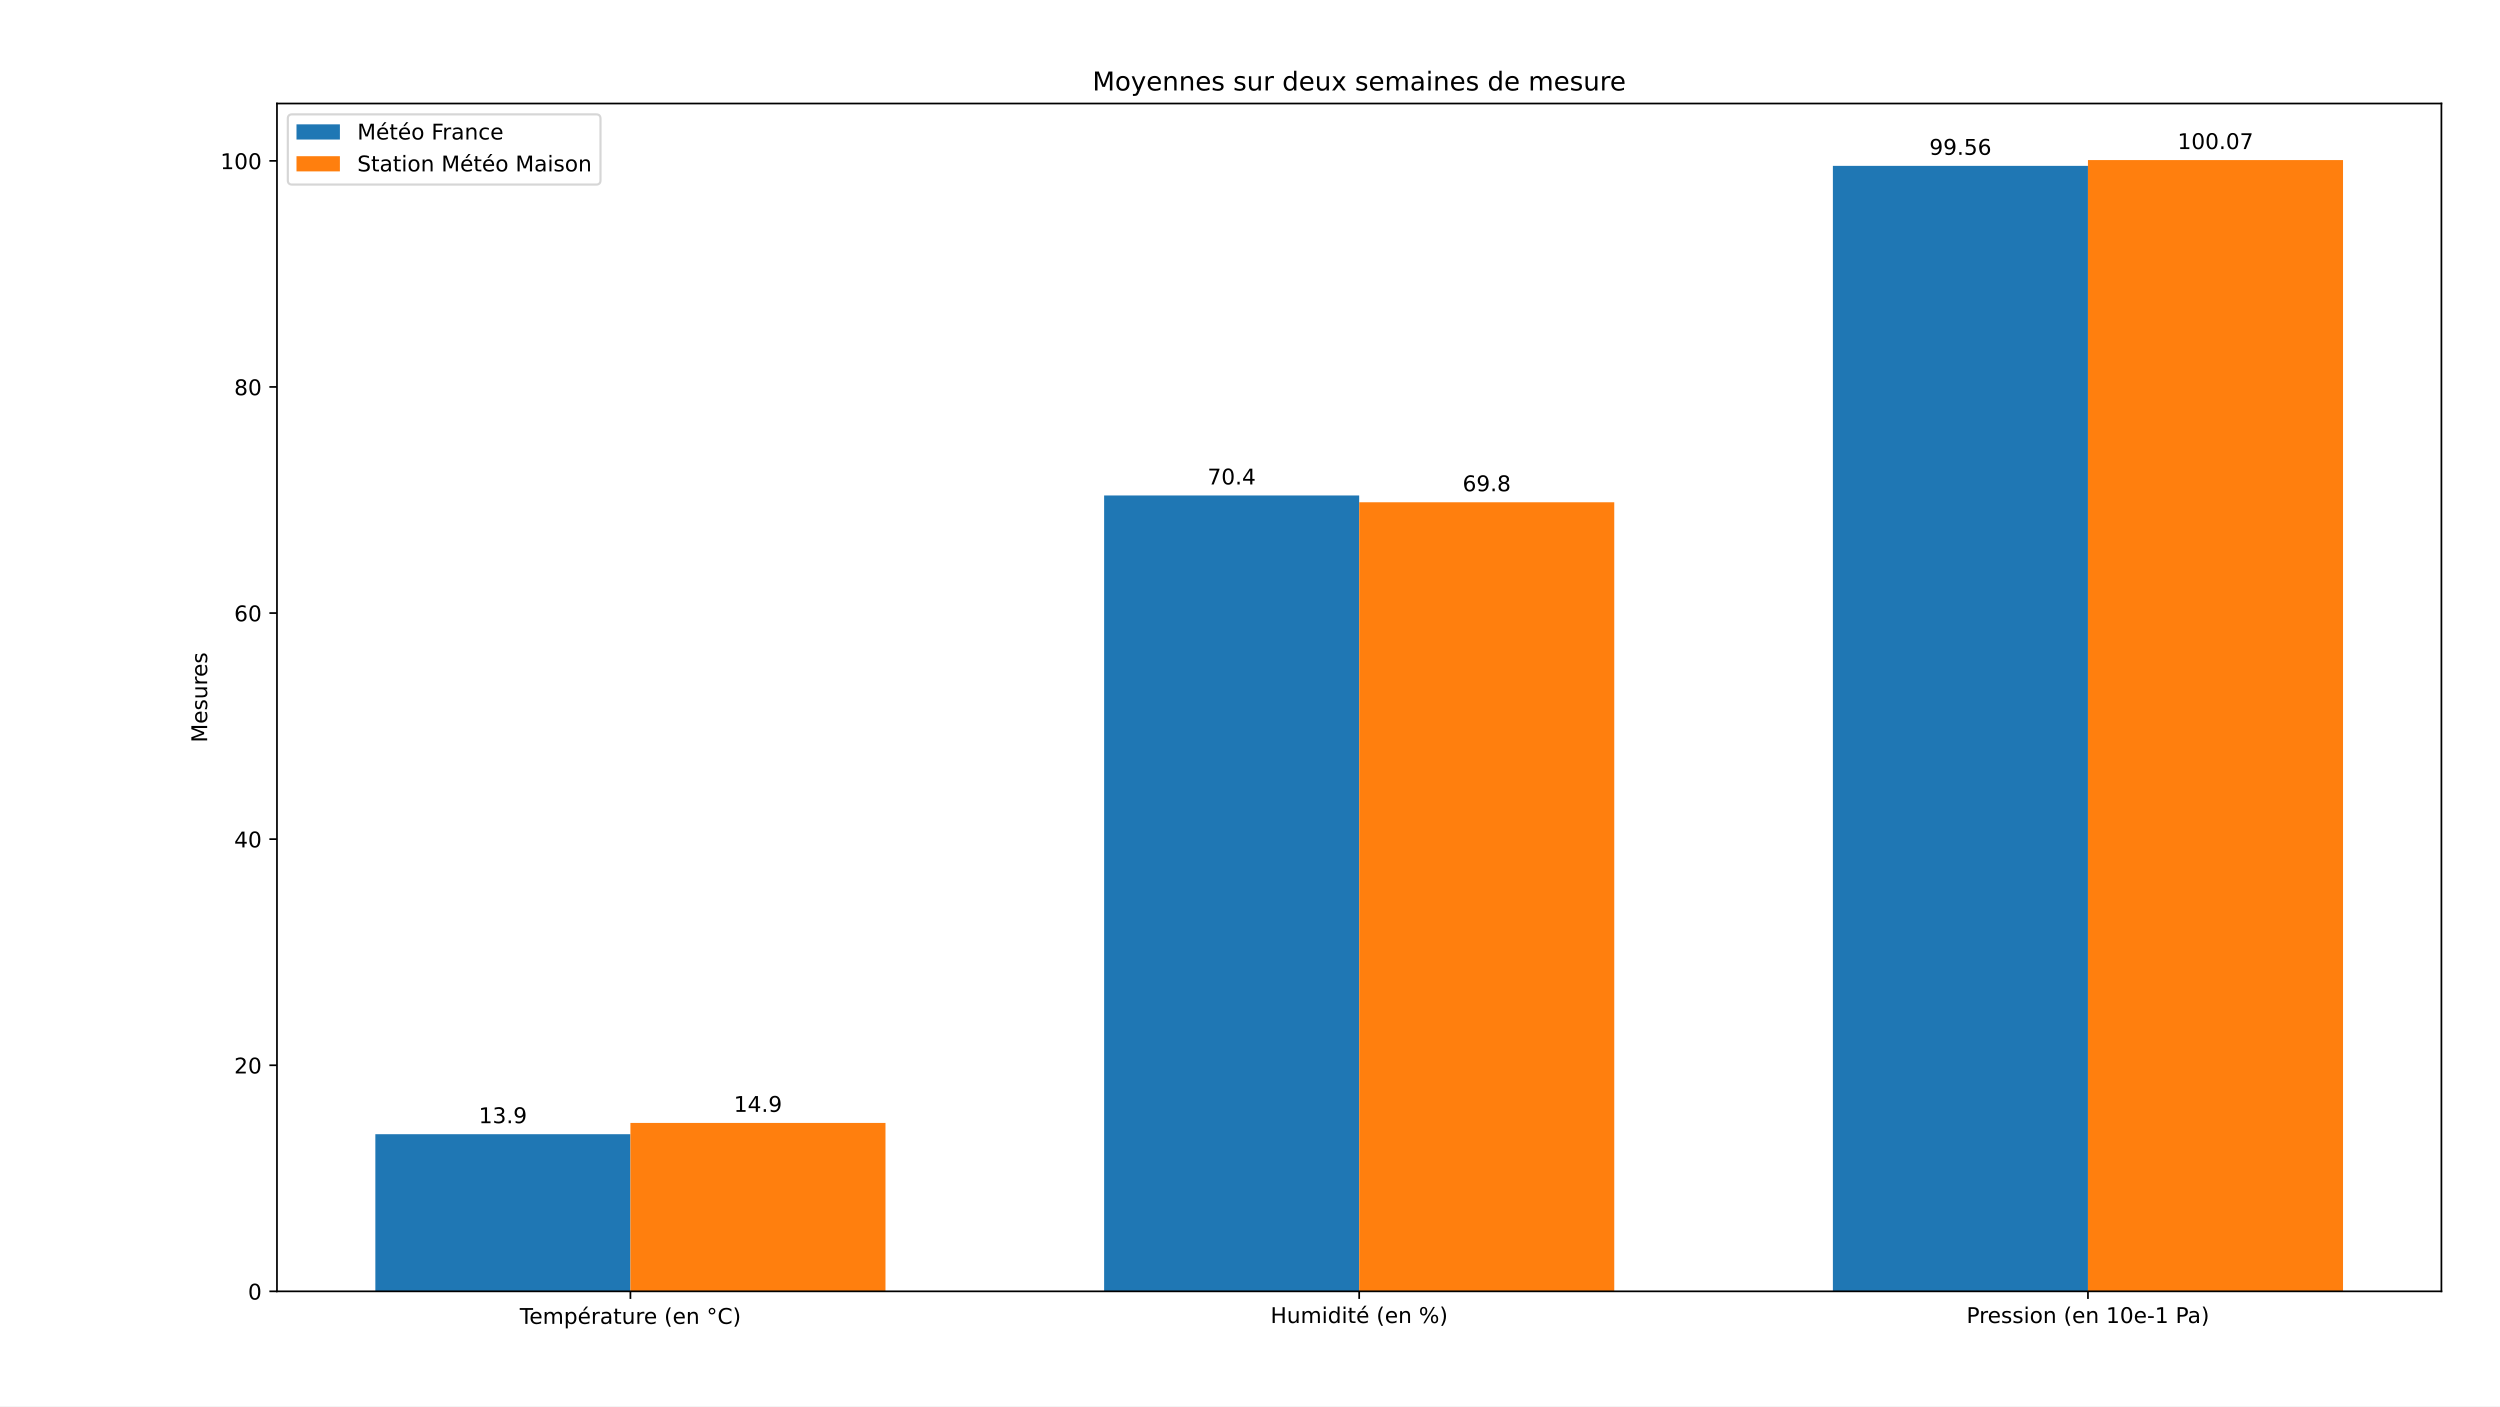
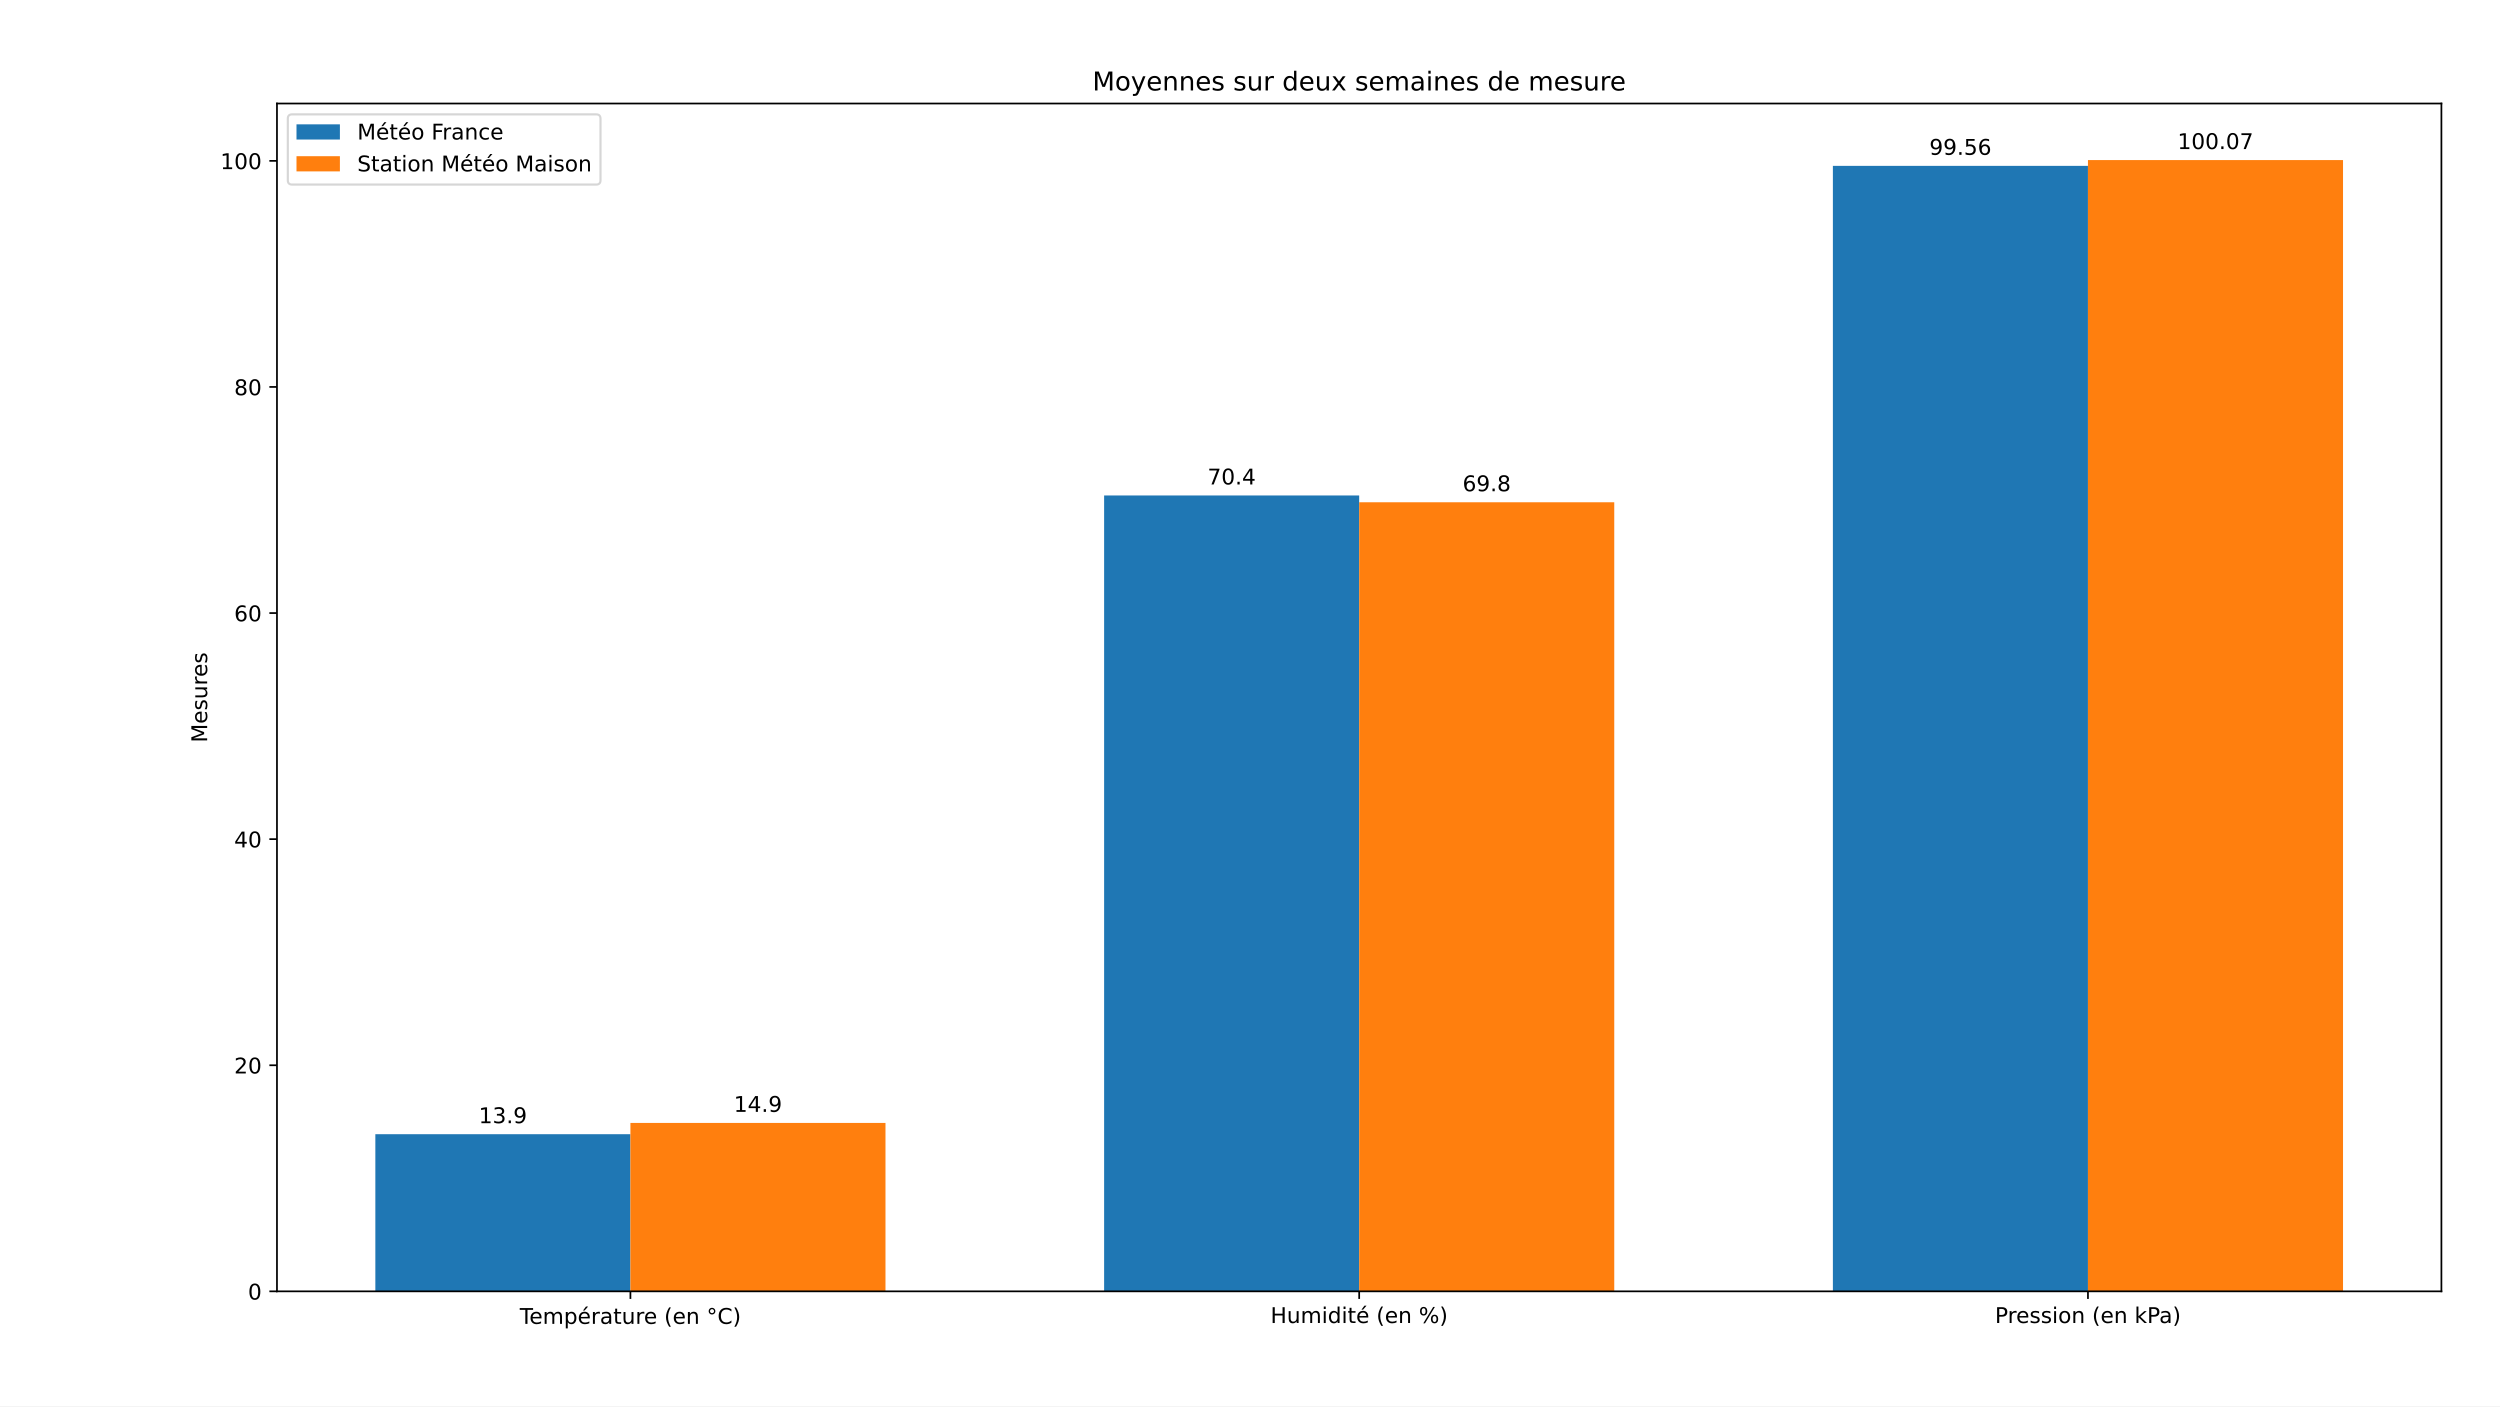
<svg xmlns="http://www.w3.org/2000/svg" xmlns:xlink="http://www.w3.org/1999/xlink" width="1152pt" height="648pt" viewBox="0 0 1152 648" version="1.1">
  <defs>
    <style type="text/css">*{stroke-linejoin: round; stroke-linecap: butt}</style>
  </defs>
  <g id="figure_1">
    <g id="patch_1">
      <path d="M 0 648  L 1152 648  L 1152 0  L 0 0  z " style="fill: #ffffff" />
    </g>
    <g id="axes_1">
      <g id="patch_2">
        <path d="M 127.625 595.05  L 1125 595.05  L 1125 47.7  L 127.625 47.7  z " style="fill: #ffffff" />
      </g>
      <g id="patch_3">
-         <path d="M 172.96 595.05  L 290.496 595.05  L 290.496 522.642  L 172.96 522.642  z " clip-path="url(#pb7428274e9)" style="fill: #1f77b4" />
+         <path d="M 172.96 595.05  L 290.496 595.05  L 290.496 522.642  L 172.96 522.642  z " clip-path="url(#p41ad2ce7d1)" style="fill: #1f77b4" />
      </g>
      <g id="patch_4">
-         <path d="M 508.777 595.05  L 626.312 595.05  L 626.312 228.322  L 508.777 228.322  z " clip-path="url(#pb7428274e9)" style="fill: #1f77b4" />
+         <path d="M 508.777 595.05  L 626.312 595.05  L 626.312 228.322  L 508.777 228.322  z " clip-path="url(#p41ad2ce7d1)" style="fill: #1f77b4" />
      </g>
      <g id="patch_5">
-         <path d="M 844.593 595.05  L 962.129 595.05  L 962.129 76.421  L 844.593 76.421  z " clip-path="url(#pb7428274e9)" style="fill: #1f77b4" />
+         <path d="M 844.593 595.05  L 962.129 595.05  L 962.129 76.421  L 844.593 76.421  z " clip-path="url(#p41ad2ce7d1)" style="fill: #1f77b4" />
      </g>
      <g id="patch_6">
-         <path d="M 290.496 595.05  L 408.032 595.05  L 408.032 517.433  L 290.496 517.433  z " clip-path="url(#pb7428274e9)" style="fill: #ff7f0e" />
+         <path d="M 290.496 595.05  L 408.032 595.05  L 408.032 517.433  L 290.496 517.433  z " clip-path="url(#p41ad2ce7d1)" style="fill: #ff7f0e" />
      </g>
      <g id="patch_7">
-         <path d="M 626.312 595.05  L 743.848 595.05  L 743.848 231.447  L 626.312 231.447  z " clip-path="url(#pb7428274e9)" style="fill: #ff7f0e" />
+         <path d="M 626.312 595.05  L 743.848 595.05  L 743.848 231.447  L 626.312 231.447  z " clip-path="url(#p41ad2ce7d1)" style="fill: #ff7f0e" />
      </g>
      <g id="patch_8">
-         <path d="M 962.129 595.05  L 1079.665 595.05  L 1079.665 73.764  L 962.129 73.764  z " clip-path="url(#pb7428274e9)" style="fill: #ff7f0e" />
+         <path d="M 962.129 595.05  L 1079.665 595.05  L 1079.665 73.764  L 962.129 73.764  z " clip-path="url(#p41ad2ce7d1)" style="fill: #ff7f0e" />
      </g>
      <g id="matplotlib.axis_1">
        <g id="xtick_1">
          <g id="line2d_1">
            <defs>
-               <path id="me30b72f910" d="M 0 0  L 0 3.5  " style="stroke: #000000; stroke-width: 0.8" />
+               <path id="m1ef75956be" d="M 0 0  L 0 3.5  " style="stroke: #000000; stroke-width: 0.8" />
            </defs>
            <g>
-               <use xlink:href="#me30b72f910" x="290.496" y="595.05" style="stroke: #000000; stroke-width: 0.8" />
+               <use xlink:href="#m1ef75956be" x="290.496" y="595.05" style="stroke: #000000; stroke-width: 0.8" />
            </g>
          </g>
          <g id="text_1">
            <g transform="translate(239.5101 610.0484)scale(0.1 -0.1)">
              <defs>
                <path id="DejaVuSans-54" d="M -19 4666  L 3928 4666  L 3928 4134  L 2272 4134  L 2272 0  L 1638 0  L 1638 4134  L -19 4134  L -19 4666  z " transform="scale(0.015625)" />
                <path id="DejaVuSans-65" d="M 3597 1894  L 3597 1613  L 953 1613  Q 991 1019 1311 708  Q 1631 397 2203 397  Q 2534 397 2845 478  Q 3156 559 3463 722  L 3463 178  Q 3153 47 2828 -22  Q 2503 -91 2169 -91  Q 1331 -91 842 396  Q 353 884 353 1716  Q 353 2575 817 3079  Q 1281 3584 2069 3584  Q 2775 3584 3186 3129  Q 3597 2675 3597 1894  z M 3022 2063  Q 3016 2534 2758 2815  Q 2500 3097 2075 3097  Q 1594 3097 1305 2825  Q 1016 2553 972 2059  L 3022 2063  z " transform="scale(0.015625)" />
                <path id="DejaVuSans-6d" d="M 3328 2828  Q 3544 3216 3844 3400  Q 4144 3584 4550 3584  Q 5097 3584 5394 3201  Q 5691 2819 5691 2113  L 5691 0  L 5113 0  L 5113 2094  Q 5113 2597 4934 2840  Q 4756 3084 4391 3084  Q 3944 3084 3684 2787  Q 3425 2491 3425 1978  L 3425 0  L 2847 0  L 2847 2094  Q 2847 2600 2669 2842  Q 2491 3084 2119 3084  Q 1678 3084 1418 2786  Q 1159 2488 1159 1978  L 1159 0  L 581 0  L 581 3500  L 1159 3500  L 1159 2956  Q 1356 3278 1631 3431  Q 1906 3584 2284 3584  Q 2666 3584 2933 3390  Q 3200 3197 3328 2828  z " transform="scale(0.015625)" />
                <path id="DejaVuSans-70" d="M 1159 525  L 1159 -1331  L 581 -1331  L 581 3500  L 1159 3500  L 1159 2969  Q 1341 3281 1617 3432  Q 1894 3584 2278 3584  Q 2916 3584 3314 3078  Q 3713 2572 3713 1747  Q 3713 922 3314 415  Q 2916 -91 2278 -91  Q 1894 -91 1617 61  Q 1341 213 1159 525  z M 3116 1747  Q 3116 2381 2855 2742  Q 2594 3103 2138 3103  Q 1681 3103 1420 2742  Q 1159 2381 1159 1747  Q 1159 1113 1420 752  Q 1681 391 2138 391  Q 2594 391 2855 752  Q 3116 1113 3116 1747  z " transform="scale(0.015625)" />
                <path id="DejaVuSans-e9" d="M 3597 1894  L 3597 1613  L 953 1613  Q 991 1019 1311 708  Q 1631 397 2203 397  Q 2534 397 2845 478  Q 3156 559 3463 722  L 3463 178  Q 3153 47 2828 -22  Q 2503 -91 2169 -91  Q 1331 -91 842 396  Q 353 884 353 1716  Q 353 2575 817 3079  Q 1281 3584 2069 3584  Q 2775 3584 3186 3129  Q 3597 2675 3597 1894  z M 3022 2063  Q 3016 2534 2758 2815  Q 2500 3097 2075 3097  Q 1594 3097 1305 2825  Q 1016 2553 972 2059  L 3022 2063  z M 2469 5119  L 3091 5119  L 2072 3944  L 1594 3944  L 2469 5119  z " transform="scale(0.015625)" />
                <path id="DejaVuSans-72" d="M 2631 2963  Q 2534 3019 2420 3045  Q 2306 3072 2169 3072  Q 1681 3072 1420 2755  Q 1159 2438 1159 1844  L 1159 0  L 581 0  L 581 3500  L 1159 3500  L 1159 2956  Q 1341 3275 1631 3429  Q 1922 3584 2338 3584  Q 2397 3584 2469 3576  Q 2541 3569 2628 3553  L 2631 2963  z " transform="scale(0.015625)" />
                <path id="DejaVuSans-61" d="M 2194 1759  Q 1497 1759 1228 1600  Q 959 1441 959 1056  Q 959 750 1161 570  Q 1363 391 1709 391  Q 2188 391 2477 730  Q 2766 1069 2766 1631  L 2766 1759  L 2194 1759  z M 3341 1997  L 3341 0  L 2766 0  L 2766 531  Q 2569 213 2275 61  Q 1981 -91 1556 -91  Q 1019 -91 701 211  Q 384 513 384 1019  Q 384 1609 779 1909  Q 1175 2209 1959 2209  L 2766 2209  L 2766 2266  Q 2766 2663 2505 2880  Q 2244 3097 1772 3097  Q 1472 3097 1187 3025  Q 903 2953 641 2809  L 641 3341  Q 956 3463 1253 3523  Q 1550 3584 1831 3584  Q 2591 3584 2966 3190  Q 3341 2797 3341 1997  z " transform="scale(0.015625)" />
                <path id="DejaVuSans-74" d="M 1172 4494  L 1172 3500  L 2356 3500  L 2356 3053  L 1172 3053  L 1172 1153  Q 1172 725 1289 603  Q 1406 481 1766 481  L 2356 481  L 2356 0  L 1766 0  Q 1100 0 847 248  Q 594 497 594 1153  L 594 3053  L 172 3053  L 172 3500  L 594 3500  L 594 4494  L 1172 4494  z " transform="scale(0.015625)" />
                <path id="DejaVuSans-75" d="M 544 1381  L 544 3500  L 1119 3500  L 1119 1403  Q 1119 906 1312 657  Q 1506 409 1894 409  Q 2359 409 2629 706  Q 2900 1003 2900 1516  L 2900 3500  L 3475 3500  L 3475 0  L 2900 0  L 2900 538  Q 2691 219 2414 64  Q 2138 -91 1772 -91  Q 1169 -91 856 284  Q 544 659 544 1381  z M 1991 3584  L 1991 3584  z " transform="scale(0.015625)" />
                <path id="DejaVuSans-20" transform="scale(0.015625)" />
                <path id="DejaVuSans-28" d="M 1984 4856  Q 1566 4138 1362 3434  Q 1159 2731 1159 2009  Q 1159 1288 1364 580  Q 1569 -128 1984 -844  L 1484 -844  Q 1016 -109 783 600  Q 550 1309 550 2009  Q 550 2706 781 3412  Q 1013 4119 1484 4856  L 1984 4856  z " transform="scale(0.015625)" />
                <path id="DejaVuSans-6e" d="M 3513 2113  L 3513 0  L 2938 0  L 2938 2094  Q 2938 2591 2744 2837  Q 2550 3084 2163 3084  Q 1697 3084 1428 2787  Q 1159 2491 1159 1978  L 1159 0  L 581 0  L 581 3500  L 1159 3500  L 1159 2956  Q 1366 3272 1645 3428  Q 1925 3584 2291 3584  Q 2894 3584 3203 3211  Q 3513 2838 3513 2113  z " transform="scale(0.015625)" />
                <path id="DejaVuSans-b0" d="M 1600 4347  Q 1350 4347 1178 4173  Q 1006 4000 1006 3750  Q 1006 3503 1178 3333  Q 1350 3163 1600 3163  Q 1850 3163 2022 3333  Q 2194 3503 2194 3750  Q 2194 3997 2020 4172  Q 1847 4347 1600 4347  z M 1600 4750  Q 1800 4750 1984 4673  Q 2169 4597 2303 4453  Q 2447 4313 2519 4134  Q 2591 3956 2591 3750  Q 2591 3338 2302 3052  Q 2013 2766 1594 2766  Q 1172 2766 890 3047  Q 609 3328 609 3750  Q 609 4169 896 4459  Q 1184 4750 1600 4750  z " transform="scale(0.015625)" />
                <path id="DejaVuSans-43" d="M 4122 4306  L 4122 3641  Q 3803 3938 3442 4084  Q 3081 4231 2675 4231  Q 1875 4231 1450 3742  Q 1025 3253 1025 2328  Q 1025 1406 1450 917  Q 1875 428 2675 428  Q 3081 428 3442 575  Q 3803 722 4122 1019  L 4122 359  Q 3791 134 3420 21  Q 3050 -91 2638 -91  Q 1578 -91 968 557  Q 359 1206 359 2328  Q 359 3453 968 4101  Q 1578 4750 2638 4750  Q 3056 4750 3426 4639  Q 3797 4528 4122 4306  z " transform="scale(0.015625)" />
                <path id="DejaVuSans-29" d="M 513 4856  L 1013 4856  Q 1481 4119 1714 3412  Q 1947 2706 1947 2009  Q 1947 1309 1714 600  Q 1481 -109 1013 -844  L 513 -844  Q 928 -128 1133 580  Q 1338 1288 1338 2009  Q 1338 2731 1133 3434  Q 928 4138 513 4856  z " transform="scale(0.015625)" />
              </defs>
              <use xlink:href="#DejaVuSans-54" />
              <use xlink:href="#DejaVuSans-65" x="44.084" />
              <use xlink:href="#DejaVuSans-6d" x="105.607" />
              <use xlink:href="#DejaVuSans-70" x="203.02" />
              <use xlink:href="#DejaVuSans-e9" x="266.496" />
              <use xlink:href="#DejaVuSans-72" x="328.02" />
              <use xlink:href="#DejaVuSans-61" x="369.133" />
              <use xlink:href="#DejaVuSans-74" x="430.412" />
              <use xlink:href="#DejaVuSans-75" x="469.621" />
              <use xlink:href="#DejaVuSans-72" x="533" />
              <use xlink:href="#DejaVuSans-65" x="571.863" />
              <use xlink:href="#DejaVuSans-20" x="633.387" />
              <use xlink:href="#DejaVuSans-28" x="665.174" />
              <use xlink:href="#DejaVuSans-65" x="704.188" />
              <use xlink:href="#DejaVuSans-6e" x="765.711" />
              <use xlink:href="#DejaVuSans-20" x="829.09" />
              <use xlink:href="#DejaVuSans-b0" x="860.877" />
              <use xlink:href="#DejaVuSans-43" x="910.877" />
              <use xlink:href="#DejaVuSans-29" x="980.701" />
            </g>
          </g>
        </g>
        <g id="xtick_2">
          <g id="line2d_2">
            <g>
-               <use xlink:href="#me30b72f910" x="626.312" y="595.05" style="stroke: #000000; stroke-width: 0.8" />
+               <use xlink:href="#m1ef75956be" x="626.312" y="595.05" style="stroke: #000000; stroke-width: 0.8" />
            </g>
          </g>
          <g id="text_2">
            <g transform="translate(585.4484 609.6484)scale(0.1 -0.1)">
              <defs>
                <path id="DejaVuSans-48" d="M 628 4666  L 1259 4666  L 1259 2753  L 3553 2753  L 3553 4666  L 4184 4666  L 4184 0  L 3553 0  L 3553 2222  L 1259 2222  L 1259 0  L 628 0  L 628 4666  z " transform="scale(0.015625)" />
                <path id="DejaVuSans-69" d="M 603 3500  L 1178 3500  L 1178 0  L 603 0  L 603 3500  z M 603 4863  L 1178 4863  L 1178 4134  L 603 4134  L 603 4863  z " transform="scale(0.015625)" />
                <path id="DejaVuSans-64" d="M 2906 2969  L 2906 4863  L 3481 4863  L 3481 0  L 2906 0  L 2906 525  Q 2725 213 2448 61  Q 2172 -91 1784 -91  Q 1150 -91 751 415  Q 353 922 353 1747  Q 353 2572 751 3078  Q 1150 3584 1784 3584  Q 2172 3584 2448 3432  Q 2725 3281 2906 2969  z M 947 1747  Q 947 1113 1208 752  Q 1469 391 1925 391  Q 2381 391 2643 752  Q 2906 1113 2906 1747  Q 2906 2381 2643 2742  Q 2381 3103 1925 3103  Q 1469 3103 1208 2742  Q 947 2381 947 1747  z " transform="scale(0.015625)" />
                <path id="DejaVuSans-25" d="M 4653 2053  Q 4381 2053 4226 1822  Q 4072 1591 4072 1178  Q 4072 772 4226 539  Q 4381 306 4653 306  Q 4919 306 5073 539  Q 5228 772 5228 1178  Q 5228 1588 5073 1820  Q 4919 2053 4653 2053  z M 4653 2450  Q 5147 2450 5437 2106  Q 5728 1763 5728 1178  Q 5728 594 5436 251  Q 5144 -91 4653 -91  Q 4153 -91 3862 251  Q 3572 594 3572 1178  Q 3572 1766 3864 2108  Q 4156 2450 4653 2450  z M 1428 4353  Q 1159 4353 1004 4120  Q 850 3888 850 3481  Q 850 3069 1003 2837  Q 1156 2606 1428 2606  Q 1700 2606 1854 2837  Q 2009 3069 2009 3481  Q 2009 3884 1853 4118  Q 1697 4353 1428 4353  z M 4250 4750  L 4750 4750  L 1831 -91  L 1331 -91  L 4250 4750  z M 1428 4750  Q 1922 4750 2215 4408  Q 2509 4066 2509 3481  Q 2509 2891 2217 2550  Q 1925 2209 1428 2209  Q 931 2209 642 2551  Q 353 2894 353 3481  Q 353 4063 643 4406  Q 934 4750 1428 4750  z " transform="scale(0.015625)" />
              </defs>
              <use xlink:href="#DejaVuSans-48" />
              <use xlink:href="#DejaVuSans-75" x="75.195" />
              <use xlink:href="#DejaVuSans-6d" x="138.574" />
              <use xlink:href="#DejaVuSans-69" x="235.986" />
              <use xlink:href="#DejaVuSans-64" x="263.77" />
              <use xlink:href="#DejaVuSans-69" x="327.246" />
              <use xlink:href="#DejaVuSans-74" x="355.029" />
              <use xlink:href="#DejaVuSans-e9" x="394.238" />
              <use xlink:href="#DejaVuSans-20" x="455.762" />
              <use xlink:href="#DejaVuSans-28" x="487.549" />
              <use xlink:href="#DejaVuSans-65" x="526.562" />
              <use xlink:href="#DejaVuSans-6e" x="588.086" />
              <use xlink:href="#DejaVuSans-20" x="651.465" />
              <use xlink:href="#DejaVuSans-25" x="683.252" />
              <use xlink:href="#DejaVuSans-29" x="778.271" />
            </g>
          </g>
        </g>
        <g id="xtick_3">
          <g id="line2d_3">
            <g>
-               <use xlink:href="#me30b72f910" x="962.129" y="595.05" style="stroke: #000000; stroke-width: 0.8" />
+               <use xlink:href="#m1ef75956be" x="962.129" y="595.05" style="stroke: #000000; stroke-width: 0.8" />
            </g>
          </g>
          <g id="text_3">
-             <g transform="translate(906.1634 609.6484)scale(0.1 -0.1)">
+             <g transform="translate(919.2813 609.6484)scale(0.1 -0.1)">
              <defs>
                <path id="DejaVuSans-50" d="M 1259 4147  L 1259 2394  L 2053 2394  Q 2494 2394 2734 2622  Q 2975 2850 2975 3272  Q 2975 3691 2734 3919  Q 2494 4147 2053 4147  L 1259 4147  z M 628 4666  L 2053 4666  Q 2838 4666 3239 4311  Q 3641 3956 3641 3272  Q 3641 2581 3239 2228  Q 2838 1875 2053 1875  L 1259 1875  L 1259 0  L 628 0  L 628 4666  z " transform="scale(0.015625)" />
                <path id="DejaVuSans-73" d="M 2834 3397  L 2834 2853  Q 2591 2978 2328 3040  Q 2066 3103 1784 3103  Q 1356 3103 1142 2972  Q 928 2841 928 2578  Q 928 2378 1081 2264  Q 1234 2150 1697 2047  L 1894 2003  Q 2506 1872 2764 1633  Q 3022 1394 3022 966  Q 3022 478 2636 193  Q 2250 -91 1575 -91  Q 1294 -91 989 -36  Q 684 19 347 128  L 347 722  Q 666 556 975 473  Q 1284 391 1588 391  Q 1994 391 2212 530  Q 2431 669 2431 922  Q 2431 1156 2273 1281  Q 2116 1406 1581 1522  L 1381 1569  Q 847 1681 609 1914  Q 372 2147 372 2553  Q 372 3047 722 3315  Q 1072 3584 1716 3584  Q 2034 3584 2315 3537  Q 2597 3491 2834 3397  z " transform="scale(0.015625)" />
                <path id="DejaVuSans-6f" d="M 1959 3097  Q 1497 3097 1228 2736  Q 959 2375 959 1747  Q 959 1119 1226 758  Q 1494 397 1959 397  Q 2419 397 2687 759  Q 2956 1122 2956 1747  Q 2956 2369 2687 2733  Q 2419 3097 1959 3097  z M 1959 3584  Q 2709 3584 3137 3096  Q 3566 2609 3566 1747  Q 3566 888 3137 398  Q 2709 -91 1959 -91  Q 1206 -91 779 398  Q 353 888 353 1747  Q 353 2609 779 3096  Q 1206 3584 1959 3584  z " transform="scale(0.015625)" />
-                 <path id="DejaVuSans-31" d="M 794 531  L 1825 531  L 1825 4091  L 703 3866  L 703 4441  L 1819 4666  L 2450 4666  L 2450 531  L 3481 531  L 3481 0  L 794 0  L 794 531  z " transform="scale(0.015625)" />
-                 <path id="DejaVuSans-30" d="M 2034 4250  Q 1547 4250 1301 3770  Q 1056 3291 1056 2328  Q 1056 1369 1301 889  Q 1547 409 2034 409  Q 2525 409 2770 889  Q 3016 1369 3016 2328  Q 3016 3291 2770 3770  Q 2525 4250 2034 4250  z M 2034 4750  Q 2819 4750 3233 4129  Q 3647 3509 3647 2328  Q 3647 1150 3233 529  Q 2819 -91 2034 -91  Q 1250 -91 836 529  Q 422 1150 422 2328  Q 422 3509 836 4129  Q 1250 4750 2034 4750  z " transform="scale(0.015625)" />
-                 <path id="DejaVuSans-2d" d="M 313 2009  L 1997 2009  L 1997 1497  L 313 1497  L 313 2009  z " transform="scale(0.015625)" />
+                 <path id="DejaVuSans-6b" d="M 581 4863  L 1159 4863  L 1159 1991  L 2875 3500  L 3609 3500  L 1753 1863  L 3688 0  L 2938 0  L 1159 1709  L 1159 0  L 581 0  L 581 4863  z " transform="scale(0.015625)" />
              </defs>
              <use xlink:href="#DejaVuSans-50" />
              <use xlink:href="#DejaVuSans-72" x="58.553" />
              <use xlink:href="#DejaVuSans-65" x="97.416" />
              <use xlink:href="#DejaVuSans-73" x="158.939" />
              <use xlink:href="#DejaVuSans-73" x="211.039" />
              <use xlink:href="#DejaVuSans-69" x="263.139" />
              <use xlink:href="#DejaVuSans-6f" x="290.922" />
              <use xlink:href="#DejaVuSans-6e" x="352.104" />
              <use xlink:href="#DejaVuSans-20" x="415.482" />
              <use xlink:href="#DejaVuSans-28" x="447.27" />
              <use xlink:href="#DejaVuSans-65" x="486.283" />
              <use xlink:href="#DejaVuSans-6e" x="547.807" />
              <use xlink:href="#DejaVuSans-20" x="611.186" />
-               <use xlink:href="#DejaVuSans-31" x="642.973" />
-               <use xlink:href="#DejaVuSans-30" x="706.596" />
-               <use xlink:href="#DejaVuSans-65" x="770.219" />
-               <use xlink:href="#DejaVuSans-2d" x="831.742" />
-               <use xlink:href="#DejaVuSans-31" x="867.826" />
-               <use xlink:href="#DejaVuSans-20" x="931.449" />
-               <use xlink:href="#DejaVuSans-50" x="963.236" />
-               <use xlink:href="#DejaVuSans-61" x="1019.039" />
-               <use xlink:href="#DejaVuSans-29" x="1080.318" />
+               <use xlink:href="#DejaVuSans-6b" x="642.973" />
+               <use xlink:href="#DejaVuSans-50" x="700.883" />
+               <use xlink:href="#DejaVuSans-61" x="756.686" />
+               <use xlink:href="#DejaVuSans-29" x="817.965" />
            </g>
          </g>
        </g>
      </g>
      <g id="matplotlib.axis_2">
        <g id="ytick_1">
          <g id="line2d_4">
            <defs>
-               <path id="ma2f762fa61" d="M 0 0  L -3.5 0  " style="stroke: #000000; stroke-width: 0.8" />
+               <path id="mb14bb745c7" d="M 0 0  L -3.5 0  " style="stroke: #000000; stroke-width: 0.8" />
            </defs>
            <g>
-               <use xlink:href="#ma2f762fa61" x="127.625" y="595.05" style="stroke: #000000; stroke-width: 0.8" />
+               <use xlink:href="#mb14bb745c7" x="127.625" y="595.05" style="stroke: #000000; stroke-width: 0.8" />
            </g>
          </g>
          <g id="text_4">
            <g transform="translate(114.2625 598.8492)scale(0.1 -0.1)">
+               <defs>
+                 <path id="DejaVuSans-30" d="M 2034 4250  Q 1547 4250 1301 3770  Q 1056 3291 1056 2328  Q 1056 1369 1301 889  Q 1547 409 2034 409  Q 2525 409 2770 889  Q 3016 1369 3016 2328  Q 3016 3291 2770 3770  Q 2525 4250 2034 4250  z M 2034 4750  Q 2819 4750 3233 4129  Q 3647 3509 3647 2328  Q 3647 1150 3233 529  Q 2819 -91 2034 -91  Q 1250 -91 836 529  Q 422 1150 422 2328  Q 422 3509 836 4129  Q 1250 4750 2034 4750  z " transform="scale(0.015625)" />
+               </defs>
              <use xlink:href="#DejaVuSans-30" />
            </g>
          </g>
        </g>
        <g id="ytick_2">
          <g id="line2d_5">
            <g>
-               <use xlink:href="#ma2f762fa61" x="127.625" y="490.866" style="stroke: #000000; stroke-width: 0.8" />
+               <use xlink:href="#mb14bb745c7" x="127.625" y="490.866" style="stroke: #000000; stroke-width: 0.8" />
            </g>
          </g>
          <g id="text_5">
            <g transform="translate(107.9 494.665)scale(0.1 -0.1)">
              <defs>
                <path id="DejaVuSans-32" d="M 1228 531  L 3431 531  L 3431 0  L 469 0  L 469 531  Q 828 903 1448 1529  Q 2069 2156 2228 2338  Q 2531 2678 2651 2914  Q 2772 3150 2772 3378  Q 2772 3750 2511 3984  Q 2250 4219 1831 4219  Q 1534 4219 1204 4116  Q 875 4013 500 3803  L 500 4441  Q 881 4594 1212 4672  Q 1544 4750 1819 4750  Q 2544 4750 2975 4387  Q 3406 4025 3406 3419  Q 3406 3131 3298 2873  Q 3191 2616 2906 2266  Q 2828 2175 2409 1742  Q 1991 1309 1228 531  z " transform="scale(0.015625)" />
              </defs>
              <use xlink:href="#DejaVuSans-32" />
              <use xlink:href="#DejaVuSans-30" x="63.623" />
            </g>
          </g>
        </g>
        <g id="ytick_3">
          <g id="line2d_6">
            <g>
-               <use xlink:href="#ma2f762fa61" x="127.625" y="386.682" style="stroke: #000000; stroke-width: 0.8" />
+               <use xlink:href="#mb14bb745c7" x="127.625" y="386.682" style="stroke: #000000; stroke-width: 0.8" />
            </g>
          </g>
          <g id="text_6">
            <g transform="translate(107.9 390.4808)scale(0.1 -0.1)">
              <defs>
                <path id="DejaVuSans-34" d="M 2419 4116  L 825 1625  L 2419 1625  L 2419 4116  z M 2253 4666  L 3047 4666  L 3047 1625  L 3713 1625  L 3713 1100  L 3047 1100  L 3047 0  L 2419 0  L 2419 1100  L 313 1100  L 313 1709  L 2253 4666  z " transform="scale(0.015625)" />
              </defs>
              <use xlink:href="#DejaVuSans-34" />
              <use xlink:href="#DejaVuSans-30" x="63.623" />
            </g>
          </g>
        </g>
        <g id="ytick_4">
          <g id="line2d_7">
            <g>
-               <use xlink:href="#ma2f762fa61" x="127.625" y="282.497" style="stroke: #000000; stroke-width: 0.8" />
+               <use xlink:href="#mb14bb745c7" x="127.625" y="282.497" style="stroke: #000000; stroke-width: 0.8" />
            </g>
          </g>
          <g id="text_7">
            <g transform="translate(107.9 286.2966)scale(0.1 -0.1)">
              <defs>
                <path id="DejaVuSans-36" d="M 2113 2584  Q 1688 2584 1439 2293  Q 1191 2003 1191 1497  Q 1191 994 1439 701  Q 1688 409 2113 409  Q 2538 409 2786 701  Q 3034 994 3034 1497  Q 3034 2003 2786 2293  Q 2538 2584 2113 2584  z M 3366 4563  L 3366 3988  Q 3128 4100 2886 4159  Q 2644 4219 2406 4219  Q 1781 4219 1451 3797  Q 1122 3375 1075 2522  Q 1259 2794 1537 2939  Q 1816 3084 2150 3084  Q 2853 3084 3261 2657  Q 3669 2231 3669 1497  Q 3669 778 3244 343  Q 2819 -91 2113 -91  Q 1303 -91 875 529  Q 447 1150 447 2328  Q 447 3434 972 4092  Q 1497 4750 2381 4750  Q 2619 4750 2861 4703  Q 3103 4656 3366 4563  z " transform="scale(0.015625)" />
              </defs>
              <use xlink:href="#DejaVuSans-36" />
              <use xlink:href="#DejaVuSans-30" x="63.623" />
            </g>
          </g>
        </g>
        <g id="ytick_5">
          <g id="line2d_8">
            <g>
-               <use xlink:href="#ma2f762fa61" x="127.625" y="178.313" style="stroke: #000000; stroke-width: 0.8" />
+               <use xlink:href="#mb14bb745c7" x="127.625" y="178.313" style="stroke: #000000; stroke-width: 0.8" />
            </g>
          </g>
          <g id="text_8">
            <g transform="translate(107.9 182.1124)scale(0.1 -0.1)">
              <defs>
                <path id="DejaVuSans-38" d="M 2034 2216  Q 1584 2216 1326 1975  Q 1069 1734 1069 1313  Q 1069 891 1326 650  Q 1584 409 2034 409  Q 2484 409 2743 651  Q 3003 894 3003 1313  Q 3003 1734 2745 1975  Q 2488 2216 2034 2216  z M 1403 2484  Q 997 2584 770 2862  Q 544 3141 544 3541  Q 544 4100 942 4425  Q 1341 4750 2034 4750  Q 2731 4750 3128 4425  Q 3525 4100 3525 3541  Q 3525 3141 3298 2862  Q 3072 2584 2669 2484  Q 3125 2378 3379 2068  Q 3634 1759 3634 1313  Q 3634 634 3220 271  Q 2806 -91 2034 -91  Q 1263 -91 848 271  Q 434 634 434 1313  Q 434 1759 690 2068  Q 947 2378 1403 2484  z M 1172 3481  Q 1172 3119 1398 2916  Q 1625 2713 2034 2713  Q 2441 2713 2670 2916  Q 2900 3119 2900 3481  Q 2900 3844 2670 4047  Q 2441 4250 2034 4250  Q 1625 4250 1398 4047  Q 1172 3844 1172 3481  z " transform="scale(0.015625)" />
              </defs>
              <use xlink:href="#DejaVuSans-38" />
              <use xlink:href="#DejaVuSans-30" x="63.623" />
            </g>
          </g>
        </g>
        <g id="ytick_6">
          <g id="line2d_9">
            <g>
-               <use xlink:href="#ma2f762fa61" x="127.625" y="74.129" style="stroke: #000000; stroke-width: 0.8" />
+               <use xlink:href="#mb14bb745c7" x="127.625" y="74.129" style="stroke: #000000; stroke-width: 0.8" />
            </g>
          </g>
          <g id="text_9">
            <g transform="translate(101.5375 77.92815)scale(0.1 -0.1)">
+               <defs>
+                 <path id="DejaVuSans-31" d="M 794 531  L 1825 531  L 1825 4091  L 703 3866  L 703 4441  L 1819 4666  L 2450 4666  L 2450 531  L 3481 531  L 3481 0  L 794 0  L 794 531  z " transform="scale(0.015625)" />
+               </defs>
              <use xlink:href="#DejaVuSans-31" />
              <use xlink:href="#DejaVuSans-30" x="63.623" />
              <use xlink:href="#DejaVuSans-30" x="127.246" />
            </g>
          </g>
        </g>
        <g id="text_10">
          <g transform="translate(95.45781 342.1633)rotate(-90)scale(0.1 -0.1)">
            <defs>
              <path id="DejaVuSans-4d" d="M 628 4666  L 1569 4666  L 2759 1491  L 3956 4666  L 4897 4666  L 4897 0  L 4281 0  L 4281 4097  L 3078 897  L 2444 897  L 1241 4097  L 1241 0  L 628 0  L 628 4666  z " transform="scale(0.015625)" />
            </defs>
            <use xlink:href="#DejaVuSans-4d" />
            <use xlink:href="#DejaVuSans-65" x="86.279" />
            <use xlink:href="#DejaVuSans-73" x="147.803" />
            <use xlink:href="#DejaVuSans-75" x="199.902" />
            <use xlink:href="#DejaVuSans-72" x="263.281" />
            <use xlink:href="#DejaVuSans-65" x="302.145" />
            <use xlink:href="#DejaVuSans-73" x="363.668" />
          </g>
        </g>
      </g>
      <g id="patch_9">
        <path d="M 127.625 595.05  L 127.625 47.7  " style="fill: none; stroke: #000000; stroke-width: 0.8; stroke-linejoin: miter; stroke-linecap: square" />
      </g>
      <g id="patch_10">
        <path d="M 1125 595.05  L 1125 47.7  " style="fill: none; stroke: #000000; stroke-width: 0.8; stroke-linejoin: miter; stroke-linecap: square" />
      </g>
      <g id="patch_11">
        <path d="M 127.625 595.05  L 1125 595.05  " style="fill: none; stroke: #000000; stroke-width: 0.8; stroke-linejoin: miter; stroke-linecap: square" />
      </g>
      <g id="patch_12">
        <path d="M 127.625 47.7  L 1125 47.7  " style="fill: none; stroke: #000000; stroke-width: 0.8; stroke-linejoin: miter; stroke-linecap: square" />
      </g>
      <g id="text_11">
        <g transform="translate(220.5953 517.5623)scale(0.1 -0.1)">
          <defs>
            <path id="DejaVuSans-33" d="M 2597 2516  Q 3050 2419 3304 2112  Q 3559 1806 3559 1356  Q 3559 666 3084 287  Q 2609 -91 1734 -91  Q 1441 -91 1130 -33  Q 819 25 488 141  L 488 750  Q 750 597 1062 519  Q 1375 441 1716 441  Q 2309 441 2620 675  Q 2931 909 2931 1356  Q 2931 1769 2642 2001  Q 2353 2234 1838 2234  L 1294 2234  L 1294 2753  L 1863 2753  Q 2328 2753 2575 2939  Q 2822 3125 2822 3475  Q 2822 3834 2567 4026  Q 2313 4219 1838 4219  Q 1578 4219 1281 4162  Q 984 4106 628 3988  L 628 4550  Q 988 4650 1302 4700  Q 1616 4750 1894 4750  Q 2613 4750 3031 4423  Q 3450 4097 3450 3541  Q 3450 3153 3228 2886  Q 3006 2619 2597 2516  z " transform="scale(0.015625)" />
            <path id="DejaVuSans-2e" d="M 684 794  L 1344 794  L 1344 0  L 684 0  L 684 794  z " transform="scale(0.015625)" />
            <path id="DejaVuSans-39" d="M 703 97  L 703 672  Q 941 559 1184 500  Q 1428 441 1663 441  Q 2288 441 2617 861  Q 2947 1281 2994 2138  Q 2813 1869 2534 1725  Q 2256 1581 1919 1581  Q 1219 1581 811 2004  Q 403 2428 403 3163  Q 403 3881 828 4315  Q 1253 4750 1959 4750  Q 2769 4750 3195 4129  Q 3622 3509 3622 2328  Q 3622 1225 3098 567  Q 2575 -91 1691 -91  Q 1453 -91 1209 -44  Q 966 3 703 97  z M 1959 2075  Q 2384 2075 2632 2365  Q 2881 2656 2881 3163  Q 2881 3666 2632 3958  Q 2384 4250 1959 4250  Q 1534 4250 1286 3958  Q 1038 3666 1038 3163  Q 1038 2656 1286 2365  Q 1534 2075 1959 2075  z " transform="scale(0.015625)" />
          </defs>
          <use xlink:href="#DejaVuSans-31" />
          <use xlink:href="#DejaVuSans-33" x="63.623" />
          <use xlink:href="#DejaVuSans-2e" x="127.246" />
          <use xlink:href="#DejaVuSans-39" x="159.033" />
        </g>
      </g>
      <g id="text_12">
        <g transform="translate(556.4118 223.2419)scale(0.1 -0.1)">
          <defs>
            <path id="DejaVuSans-37" d="M 525 4666  L 3525 4666  L 3525 4397  L 1831 0  L 1172 0  L 2766 4134  L 525 4134  L 525 4666  z " transform="scale(0.015625)" />
          </defs>
          <use xlink:href="#DejaVuSans-37" />
          <use xlink:href="#DejaVuSans-30" x="63.623" />
          <use xlink:href="#DejaVuSans-2e" x="127.246" />
          <use xlink:href="#DejaVuSans-34" x="159.033" />
        </g>
      </g>
      <g id="text_13">
        <g transform="translate(889.047 71.3413)scale(0.1 -0.1)">
          <defs>
            <path id="DejaVuSans-35" d="M 691 4666  L 3169 4666  L 3169 4134  L 1269 4134  L 1269 2991  Q 1406 3038 1543 3061  Q 1681 3084 1819 3084  Q 2600 3084 3056 2656  Q 3513 2228 3513 1497  Q 3513 744 3044 326  Q 2575 -91 1722 -91  Q 1428 -91 1123 -41  Q 819 9 494 109  L 494 744  Q 775 591 1075 516  Q 1375 441 1709 441  Q 2250 441 2565 725  Q 2881 1009 2881 1497  Q 2881 1984 2565 2268  Q 2250 2553 1709 2553  Q 1456 2553 1204 2497  Q 953 2441 691 2322  L 691 4666  z " transform="scale(0.015625)" />
          </defs>
          <use xlink:href="#DejaVuSans-39" />
          <use xlink:href="#DejaVuSans-39" x="63.623" />
          <use xlink:href="#DejaVuSans-2e" x="127.246" />
          <use xlink:href="#DejaVuSans-35" x="159.033" />
          <use xlink:href="#DejaVuSans-36" x="222.656" />
        </g>
      </g>
      <g id="text_14">
        <g transform="translate(338.1311 512.3531)scale(0.1 -0.1)">
          <use xlink:href="#DejaVuSans-31" />
          <use xlink:href="#DejaVuSans-34" x="63.623" />
          <use xlink:href="#DejaVuSans-2e" x="127.246" />
          <use xlink:href="#DejaVuSans-39" x="159.033" />
        </g>
      </g>
      <g id="text_15">
        <g transform="translate(673.9476 226.3674)scale(0.1 -0.1)">
          <use xlink:href="#DejaVuSans-36" />
          <use xlink:href="#DejaVuSans-39" x="63.623" />
          <use xlink:href="#DejaVuSans-2e" x="127.246" />
          <use xlink:href="#DejaVuSans-38" x="159.033" />
        </g>
      </g>
      <g id="text_16">
        <g transform="translate(1003.402 68.6846)scale(0.1 -0.1)">
          <use xlink:href="#DejaVuSans-31" />
          <use xlink:href="#DejaVuSans-30" x="63.623" />
          <use xlink:href="#DejaVuSans-30" x="127.246" />
          <use xlink:href="#DejaVuSans-2e" x="190.869" />
          <use xlink:href="#DejaVuSans-30" x="222.656" />
          <use xlink:href="#DejaVuSans-37" x="286.279" />
        </g>
      </g>
      <g id="text_17">
        <g transform="translate(503.4006 41.7)scale(0.12 -0.12)">
          <defs>
            <path id="DejaVuSans-79" d="M 2059 -325  Q 1816 -950 1584 -1140  Q 1353 -1331 966 -1331  L 506 -1331  L 506 -850  L 844 -850  Q 1081 -850 1212 -737  Q 1344 -625 1503 -206  L 1606 56  L 191 3500  L 800 3500  L 1894 763  L 2988 3500  L 3597 3500  L 2059 -325  z " transform="scale(0.015625)" />
            <path id="DejaVuSans-78" d="M 3513 3500  L 2247 1797  L 3578 0  L 2900 0  L 1881 1375  L 863 0  L 184 0  L 1544 1831  L 300 3500  L 978 3500  L 1906 2253  L 2834 3500  L 3513 3500  z " transform="scale(0.015625)" />
          </defs>
          <use xlink:href="#DejaVuSans-4d" />
          <use xlink:href="#DejaVuSans-6f" x="86.279" />
          <use xlink:href="#DejaVuSans-79" x="147.461" />
          <use xlink:href="#DejaVuSans-65" x="206.641" />
          <use xlink:href="#DejaVuSans-6e" x="268.164" />
          <use xlink:href="#DejaVuSans-6e" x="331.543" />
          <use xlink:href="#DejaVuSans-65" x="394.922" />
          <use xlink:href="#DejaVuSans-73" x="456.445" />
          <use xlink:href="#DejaVuSans-20" x="508.545" />
          <use xlink:href="#DejaVuSans-73" x="540.332" />
          <use xlink:href="#DejaVuSans-75" x="592.432" />
          <use xlink:href="#DejaVuSans-72" x="655.811" />
          <use xlink:href="#DejaVuSans-20" x="696.924" />
          <use xlink:href="#DejaVuSans-64" x="728.711" />
          <use xlink:href="#DejaVuSans-65" x="792.188" />
          <use xlink:href="#DejaVuSans-75" x="853.711" />
          <use xlink:href="#DejaVuSans-78" x="917.09" />
          <use xlink:href="#DejaVuSans-20" x="976.27" />
          <use xlink:href="#DejaVuSans-73" x="1008.057" />
          <use xlink:href="#DejaVuSans-65" x="1060.156" />
          <use xlink:href="#DejaVuSans-6d" x="1121.68" />
          <use xlink:href="#DejaVuSans-61" x="1219.092" />
          <use xlink:href="#DejaVuSans-69" x="1280.371" />
          <use xlink:href="#DejaVuSans-6e" x="1308.154" />
          <use xlink:href="#DejaVuSans-65" x="1371.533" />
          <use xlink:href="#DejaVuSans-73" x="1433.057" />
          <use xlink:href="#DejaVuSans-20" x="1485.156" />
          <use xlink:href="#DejaVuSans-64" x="1516.943" />
          <use xlink:href="#DejaVuSans-65" x="1580.42" />
          <use xlink:href="#DejaVuSans-20" x="1641.943" />
          <use xlink:href="#DejaVuSans-6d" x="1673.73" />
          <use xlink:href="#DejaVuSans-65" x="1771.143" />
          <use xlink:href="#DejaVuSans-73" x="1832.666" />
          <use xlink:href="#DejaVuSans-75" x="1884.766" />
          <use xlink:href="#DejaVuSans-72" x="1948.145" />
          <use xlink:href="#DejaVuSans-65" x="1987.008" />
        </g>
      </g>
      <g id="legend_1">
        <g id="patch_13">
          <path d="M 134.625 85.056  L 274.706 85.056  Q 276.706 85.056 276.706 83.056  L 276.706 54.7  Q 276.706 52.7 274.706 52.7  L 134.625 52.7  Q 132.625 52.7 132.625 54.7  L 132.625 83.056  Q 132.625 85.056 134.625 85.056  z " style="fill: #ffffff; opacity: 0.8; stroke: #cccccc; stroke-linejoin: miter" />
        </g>
        <g id="patch_14">
          <path d="M 136.625 64.298  L 156.625 64.298  L 156.625 57.298  L 136.625 57.298  z " style="fill: #1f77b4" />
        </g>
        <g id="text_18">
          <g transform="translate(164.625 64.29844)scale(0.1 -0.1)">
            <defs>
              <path id="DejaVuSans-46" d="M 628 4666  L 3309 4666  L 3309 4134  L 1259 4134  L 1259 2759  L 3109 2759  L 3109 2228  L 1259 2228  L 1259 0  L 628 0  L 628 4666  z " transform="scale(0.015625)" />
              <path id="DejaVuSans-63" d="M 3122 3366  L 3122 2828  Q 2878 2963 2633 3030  Q 2388 3097 2138 3097  Q 1578 3097 1268 2742  Q 959 2388 959 1747  Q 959 1106 1268 751  Q 1578 397 2138 397  Q 2388 397 2633 464  Q 2878 531 3122 666  L 3122 134  Q 2881 22 2623 -34  Q 2366 -91 2075 -91  Q 1284 -91 818 406  Q 353 903 353 1747  Q 353 2603 823 3093  Q 1294 3584 2113 3584  Q 2378 3584 2631 3529  Q 2884 3475 3122 3366  z " transform="scale(0.015625)" />
            </defs>
            <use xlink:href="#DejaVuSans-4d" />
            <use xlink:href="#DejaVuSans-e9" x="86.279" />
            <use xlink:href="#DejaVuSans-74" x="147.803" />
            <use xlink:href="#DejaVuSans-e9" x="187.012" />
            <use xlink:href="#DejaVuSans-6f" x="248.535" />
            <use xlink:href="#DejaVuSans-20" x="309.717" />
            <use xlink:href="#DejaVuSans-46" x="341.504" />
            <use xlink:href="#DejaVuSans-72" x="391.773" />
            <use xlink:href="#DejaVuSans-61" x="432.887" />
            <use xlink:href="#DejaVuSans-6e" x="494.166" />
            <use xlink:href="#DejaVuSans-63" x="557.545" />
            <use xlink:href="#DejaVuSans-65" x="612.525" />
          </g>
        </g>
        <g id="patch_15">
          <path d="M 136.625 78.977  L 156.625 78.977  L 156.625 71.977  L 136.625 71.977  z " style="fill: #ff7f0e" />
        </g>
        <g id="text_19">
          <g transform="translate(164.625 78.97656)scale(0.1 -0.1)">
            <defs>
              <path id="DejaVuSans-53" d="M 3425 4513  L 3425 3897  Q 3066 4069 2747 4153  Q 2428 4238 2131 4238  Q 1616 4238 1336 4038  Q 1056 3838 1056 3469  Q 1056 3159 1242 3001  Q 1428 2844 1947 2747  L 2328 2669  Q 3034 2534 3370 2195  Q 3706 1856 3706 1288  Q 3706 609 3251 259  Q 2797 -91 1919 -91  Q 1588 -91 1214 -16  Q 841 59 441 206  L 441 856  Q 825 641 1194 531  Q 1563 422 1919 422  Q 2459 422 2753 634  Q 3047 847 3047 1241  Q 3047 1584 2836 1778  Q 2625 1972 2144 2069  L 1759 2144  Q 1053 2284 737 2584  Q 422 2884 422 3419  Q 422 4038 858 4394  Q 1294 4750 2059 4750  Q 2388 4750 2728 4690  Q 3069 4631 3425 4513  z " transform="scale(0.015625)" />
            </defs>
            <use xlink:href="#DejaVuSans-53" />
            <use xlink:href="#DejaVuSans-74" x="63.477" />
            <use xlink:href="#DejaVuSans-61" x="102.686" />
            <use xlink:href="#DejaVuSans-74" x="163.965" />
            <use xlink:href="#DejaVuSans-69" x="203.174" />
            <use xlink:href="#DejaVuSans-6f" x="230.957" />
            <use xlink:href="#DejaVuSans-6e" x="292.139" />
            <use xlink:href="#DejaVuSans-20" x="355.518" />
            <use xlink:href="#DejaVuSans-4d" x="387.305" />
            <use xlink:href="#DejaVuSans-e9" x="473.584" />
            <use xlink:href="#DejaVuSans-74" x="535.107" />
            <use xlink:href="#DejaVuSans-e9" x="574.316" />
            <use xlink:href="#DejaVuSans-6f" x="635.84" />
            <use xlink:href="#DejaVuSans-20" x="697.021" />
            <use xlink:href="#DejaVuSans-4d" x="728.809" />
            <use xlink:href="#DejaVuSans-61" x="815.088" />
            <use xlink:href="#DejaVuSans-69" x="876.367" />
            <use xlink:href="#DejaVuSans-73" x="904.15" />
            <use xlink:href="#DejaVuSans-6f" x="956.25" />
            <use xlink:href="#DejaVuSans-6e" x="1017.432" />
          </g>
        </g>
      </g>
    </g>
  </g>
  <defs>
-     <clipPath id="pb7428274e9">
+     <clipPath id="p41ad2ce7d1">
      <rect x="127.625" y="47.7" width="997.375" height="547.35" />
    </clipPath>
  </defs>
</svg>
